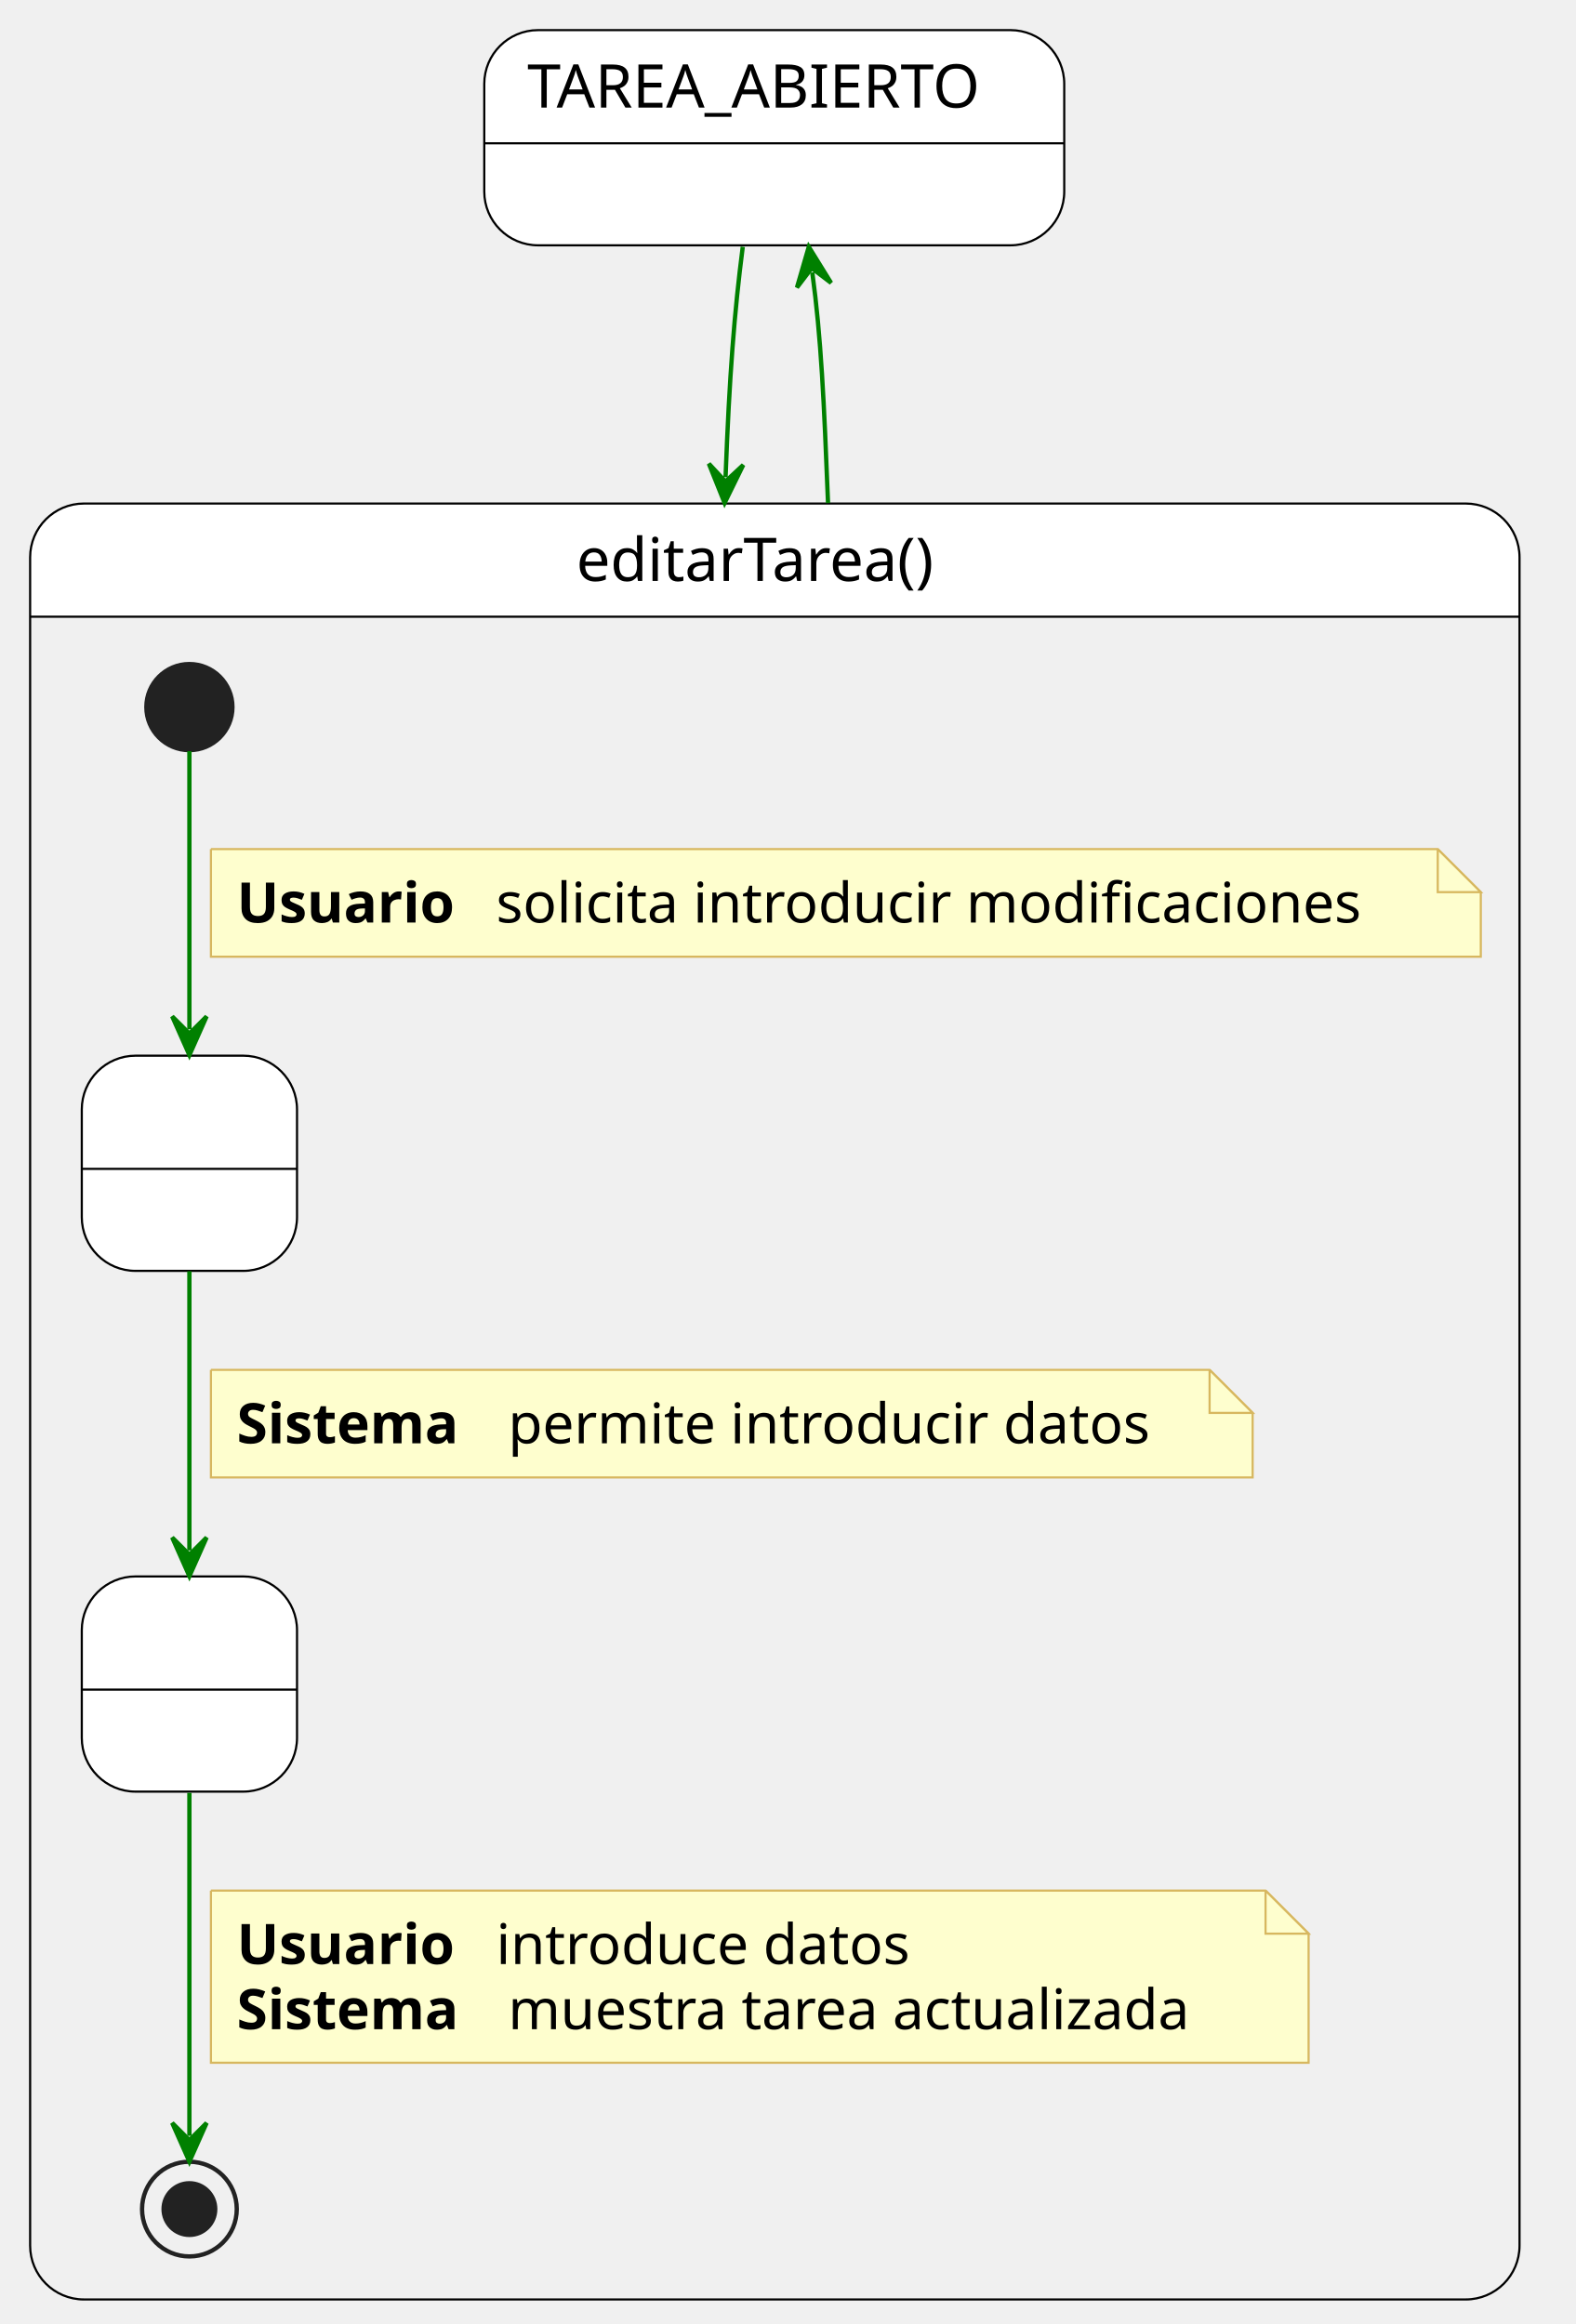
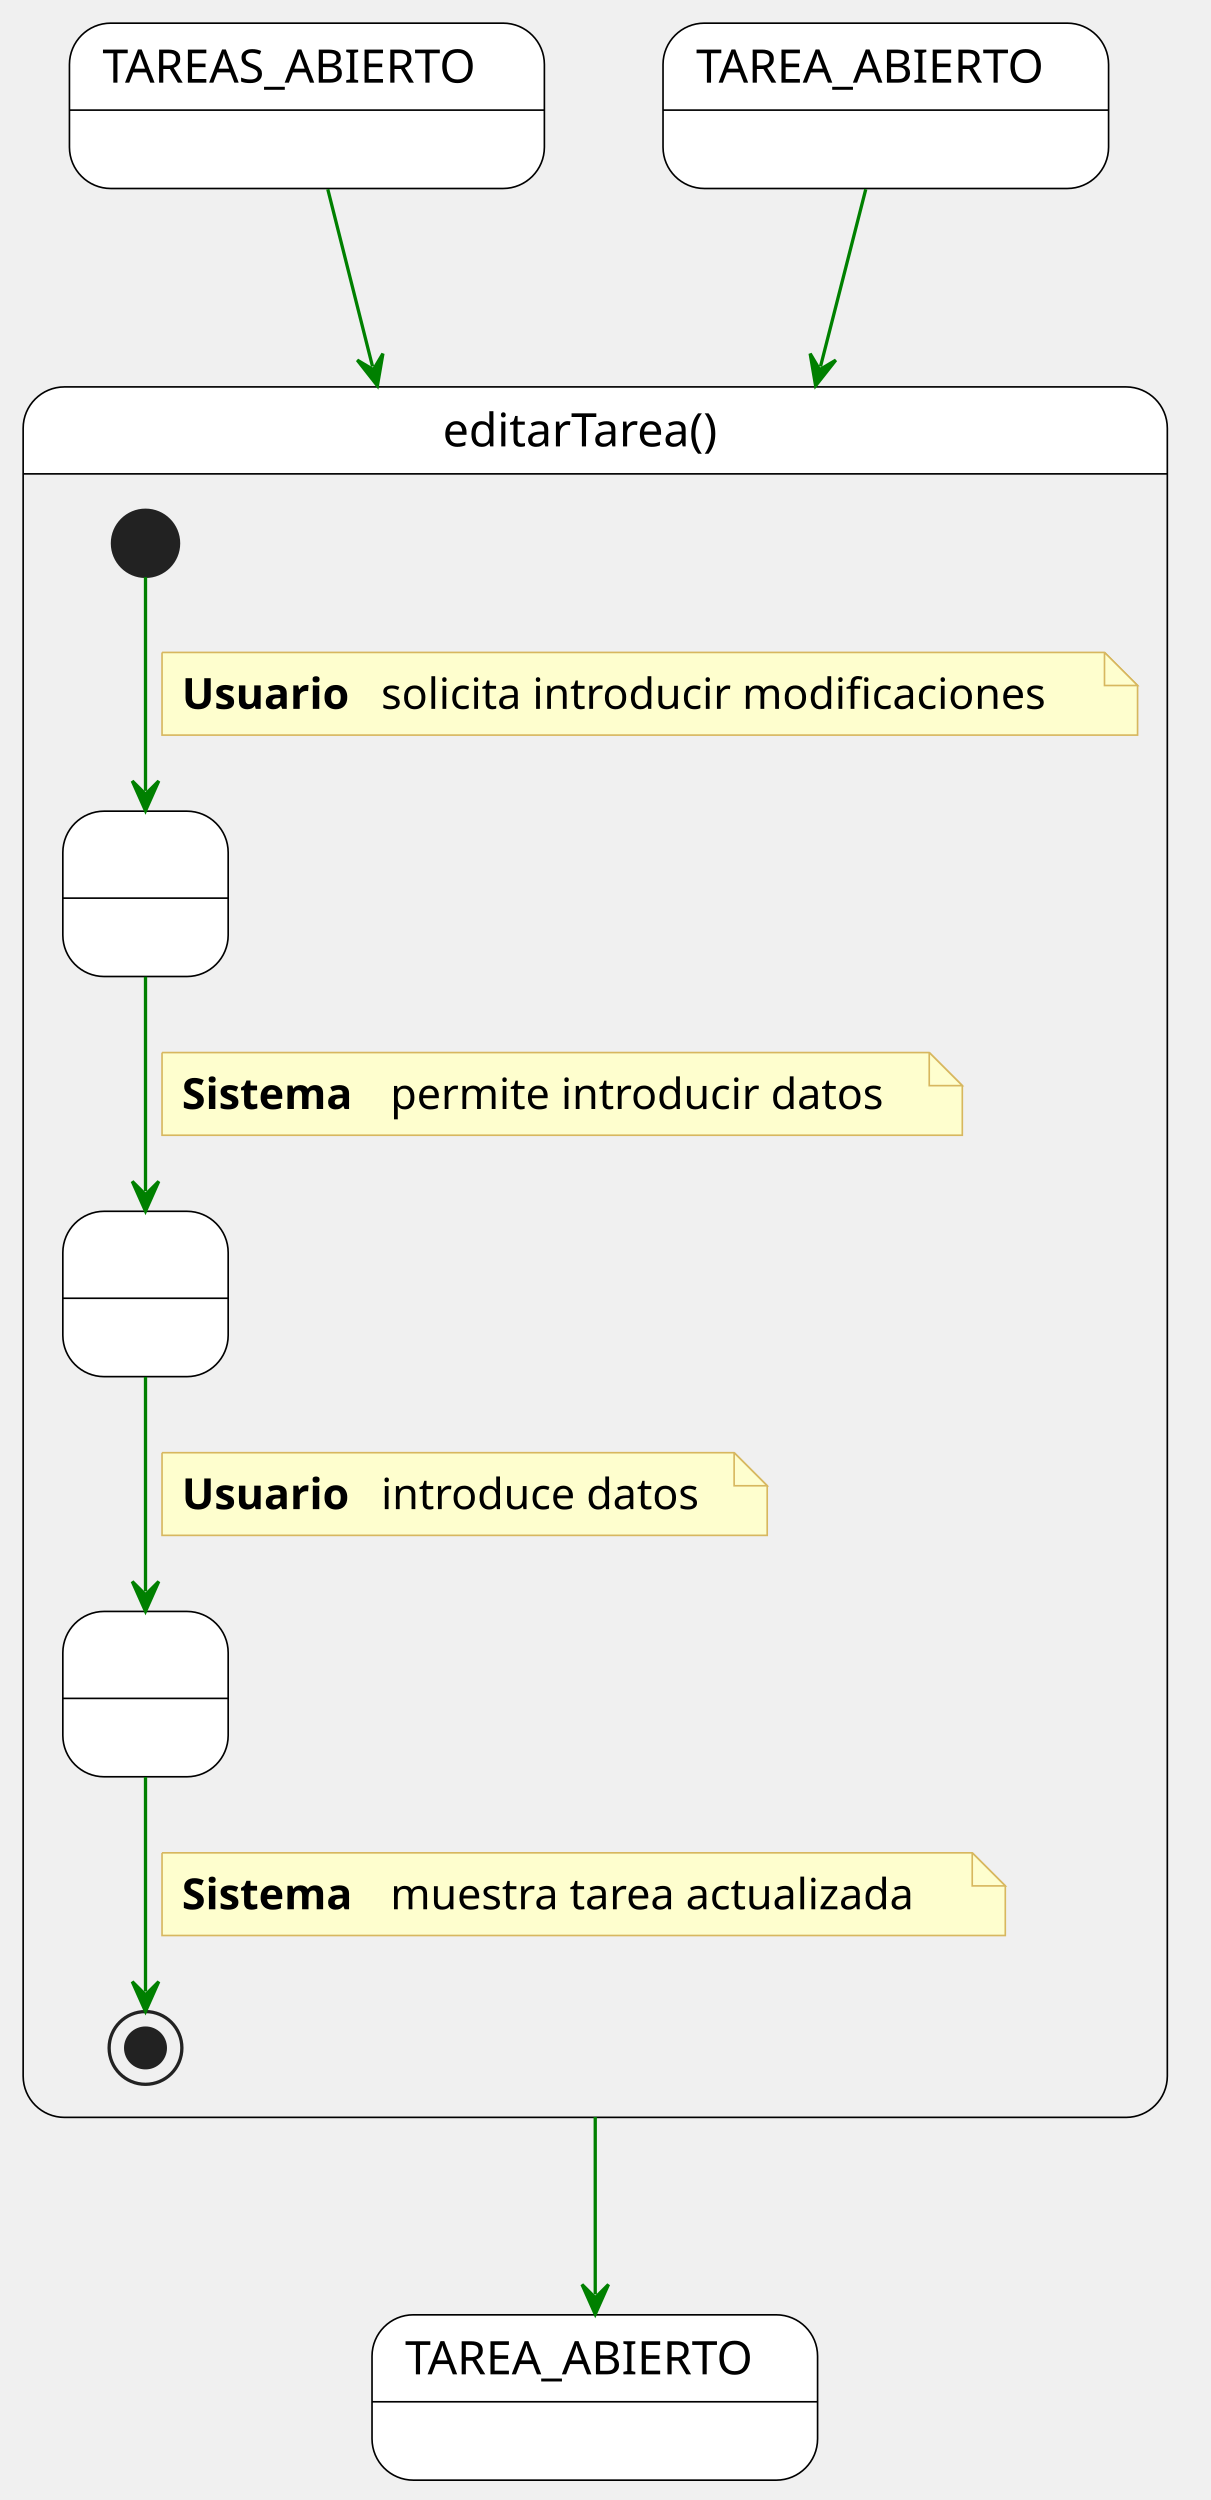
- <svg xmlns="http://www.w3.org/2000/svg" contentStyleType="text/css" data-diagram-type="STATE" height="540px" preserveAspectRatio="none" style="width:366px;height:540px;background:#FFFFFF;" version="1.1" viewBox="0 0 366 540" width="366px" zoomAndPan="magnify">
+ <svg xmlns="http://www.w3.org/2000/svg" contentStyleType="text/css" data-diagram-type="STATE" height="756px" preserveAspectRatio="none" style="width:366px;height:756px;background:#FFFFFF;" version="1.1" viewBox="0 0 366 756" width="366px" zoomAndPan="magnify">
  <defs />
  <g>
-     <g id="TAREA_ABIERTO">
-       <rect fill="#FFFFFF" height="50" rx="12.5" ry="12.5" style="stroke:#000000;stroke-width:0.5;" width="134.734" x="112.5" y="7" />
-       <line style="stroke:#000000;stroke-width:0.5;" x1="112.5" x2="247.234" y1="33.297" y2="33.297" />
-       <text fill="#000000" font-family="sans-serif" font-size="14" lengthAdjust="spacing" textLength="114.734" x="122.5" y="24.995">TAREA_ABIERTO</text>
+     <g id="TAREAS_ABIERTO">
+       <rect fill="#FFFFFF" height="50" rx="12.5" ry="12.5" style="stroke:#000000;stroke-width:0.5;" width="143.621" x="21" y="7" />
+       <line style="stroke:#000000;stroke-width:0.5;" x1="21" x2="164.621" y1="33.297" y2="33.297" />
+       <text fill="#000000" font-family="sans-serif" font-size="14" lengthAdjust="spacing" textLength="123.621" x="31" y="24.995">TAREAS_ABIERTO</text>
+     </g>
+     <g id="TAREA_ABIERTO_IN">
+       <rect fill="#FFFFFF" height="50" rx="12.5" ry="12.5" style="stroke:#000000;stroke-width:0.5;" width="134.734" x="200.5" y="7" />
+       <line style="stroke:#000000;stroke-width:0.5;" x1="200.5" x2="335.234" y1="33.297" y2="33.297" />
+       <text fill="#000000" font-family="sans-serif" font-size="14" lengthAdjust="spacing" textLength="114.734" x="210.5" y="24.995">TAREA_ABIERTO</text>
    </g>
    <path d="M19.5,117 L340.5,117 A12.5,12.5 0 0 1 353,129.5 L353,143.297 L7,143.297 L7,129.5 A12.5,12.5 0 0 1 19.5,117" fill="#FFFFFF" />
-     <rect fill="none" height="417.297" rx="12.5" ry="12.5" style="stroke:#000000;stroke-width:0.5;" width="346" x="7" y="117" />
+     <rect fill="none" height="523.297" rx="12.5" ry="12.5" style="stroke:#000000;stroke-width:0.5;" width="346" x="7" y="117" />
    <line style="stroke:#000000;stroke-width:0.5;" x1="7" x2="353" y1="143.297" y2="143.297" />
    <text fill="#000000" font-family="sans-serif" font-size="14" lengthAdjust="spacing" textLength="92.217" x="133.892" y="134.995">editarTarea()</text>
    <ellipse cx="44" cy="164.297" fill="#222222" rx="10" ry="10" style="stroke:#222222;stroke-width:1;" />
-     <g id="editarTarea.Edicion">
+     <g id="editarTarea.Estado1">
      <rect fill="#FFFFFF" height="50" rx="12.5" ry="12.5" style="stroke:#000000;stroke-width:0.5;" width="50" x="19" y="245.297" />
      <line style="stroke:#000000;stroke-width:0.5;" x1="19" x2="69" y1="271.594" y2="271.594" />
      <text fill="#000000" font-family="sans-serif" font-size="14" lengthAdjust="spacing" textLength="4.45" x="41.775" y="263.292"> </text>
    </g>
-     <g id="editarTarea.Guardado">
+     <g id="editarTarea.Estado2">
      <rect fill="#FFFFFF" height="50" rx="12.5" ry="12.5" style="stroke:#000000;stroke-width:0.5;" width="50" x="19" y="366.297" />
      <line style="stroke:#000000;stroke-width:0.5;" x1="19" x2="69" y1="392.594" y2="392.594" />
      <text fill="#000000" font-family="sans-serif" font-size="14" lengthAdjust="spacing" textLength="4.45" x="41.775" y="384.292"> </text>
    </g>
-     <ellipse cx="44" cy="513.297" fill="none" rx="11" ry="11" style="stroke:#222222;stroke-width:1;" />
-     <ellipse cx="44" cy="513.297" fill="#222222" rx="6" ry="6" style="stroke:#222222;stroke-width:1;" />
-     <g class="link" data-entity-1="Inicio" data-entity-2="Edicion" data-source-line="19" data-uid="lnk2" id="link_Inicio_Edicion">
-       <path d="M44,174.527 C44,190.237 44,216.657 44,239.167" fill="none" id="Inicio-to-Edicion" style="stroke:#008000;stroke-width:1;" />
+     <g id="editarTarea.Estado3">
+       <rect fill="#FFFFFF" height="50" rx="12.5" ry="12.5" style="stroke:#000000;stroke-width:0.5;" width="50" x="19" y="487.297" />
+       <line style="stroke:#000000;stroke-width:0.5;" x1="19" x2="69" y1="513.594" y2="513.594" />
+       <text fill="#000000" font-family="sans-serif" font-size="14" lengthAdjust="spacing" textLength="4.45" x="41.775" y="505.292"> </text>
+     </g>
+     <ellipse cx="44" cy="619.297" fill="none" rx="11" ry="11" style="stroke:#222222;stroke-width:1;" />
+     <ellipse cx="44" cy="619.297" fill="#222222" rx="6" ry="6" style="stroke:#222222;stroke-width:1;" />
+     <g class="link" data-entity-1="Inicio" data-entity-2="Estado1" data-source-line="21" data-uid="lnk2" id="link_Inicio_Estado1">
+       <path d="M44,174.527 C44,190.237 44,216.657 44,239.167" fill="none" id="Inicio-to-Estado1" style="stroke:#008000;stroke-width:1;" />
      <polygon fill="#008000" points="44,245.167,48,236.167,44,240.167,40,236.167,44,245.167" style="stroke:#008000;stroke-width:1;" />
      <path d="M49,197.297 L49,222.297 L344,222.297 L344,207.297 L334,197.297 L49,197.297" fill="#FEFECE" style="stroke:#D7B75F;stroke-width:0.5;" />
      <path d="M334,197.297 L334,207.297 L344,207.297 L334,197.297" fill="#FEFECE" style="stroke:#D7B75F;stroke-width:0.5;" />
      <text fill="#000000" font-family="sans-serif" font-size="13" font-weight="bold" lengthAdjust="spacing" textLength="56.12" x="55" y="214.364">Usuario</text>
      <text fill="#000000" font-family="sans-serif" font-size="13" lengthAdjust="spacing" textLength="214.386" x="115.252" y="214.364">solicita introducir modificaciones</text>
    </g>
-     <g class="link" data-entity-1="Edicion" data-entity-2="Guardado" data-source-line="24" data-uid="lnk3" id="link_Edicion_Guardado">
-       <path d="M44,295.377 C44,316.027 44,339.617 44,360.247" fill="none" id="Edicion-to-Guardado" style="stroke:#008000;stroke-width:1;" />
+     <g class="link" data-entity-1="Estado1" data-entity-2="Estado2" data-source-line="26" data-uid="lnk3" id="link_Estado1_Estado2">
+       <path d="M44,295.377 C44,316.027 44,339.617 44,360.247" fill="none" id="Estado1-to-Estado2" style="stroke:#008000;stroke-width:1;" />
      <polygon fill="#008000" points="44,366.247,48,357.247,44,361.247,40,357.247,44,366.247" style="stroke:#008000;stroke-width:1;" />
      <path d="M49,318.297 L49,343.297 L291,343.297 L291,328.297 L281,318.297 L49,318.297" fill="#FEFECE" style="stroke:#D7B75F;stroke-width:0.5;" />
      <path d="M281,318.297 L281,328.297 L291,328.297 L281,318.297" fill="#FEFECE" style="stroke:#D7B75F;stroke-width:0.5;" />
      <text fill="#000000" font-family="sans-serif" font-size="13" font-weight="bold" lengthAdjust="spacing" textLength="58.906" x="55" y="335.364">Sistema</text>
      <text fill="#000000" font-family="sans-serif" font-size="13" lengthAdjust="spacing" textLength="158.114" x="118.039" y="335.364">permite introducir datos</text>
    </g>
-     <g class="link" data-entity-1="Guardado" data-entity-2="Fin" data-source-line="29" data-uid="lnk4" id="link_Guardado_Fin">
-       <path d="M44,416.577 C44,442.877 44,477.567 44,496.277" fill="none" id="Guardado-to-Fin" style="stroke:#008000;stroke-width:1;" />
-       <polygon fill="#008000" points="44,502.277,48,493.277,44,497.277,40,493.277,44,502.277" style="stroke:#008000;stroke-width:1;" />
-       <path d="M49,439.297 L49,479.297 L304,479.297 L304,449.297 L294,439.297 L49,439.297" fill="#FEFECE" style="stroke:#D7B75F;stroke-width:0.5;" />
-       <path d="M294,439.297 L294,449.297 L304,449.297 L294,439.297" fill="#FEFECE" style="stroke:#D7B75F;stroke-width:0.5;" />
+     <g class="link" data-entity-1="Estado2" data-entity-2="Estado3" data-source-line="31" data-uid="lnk4" id="link_Estado2_Estado3">
+       <path d="M44,416.377 C44,437.027 44,460.617 44,481.247" fill="none" id="Estado2-to-Estado3" style="stroke:#008000;stroke-width:1;" />
+       <polygon fill="#008000" points="44,487.247,48,478.247,44,482.247,40,478.247,44,487.247" style="stroke:#008000;stroke-width:1;" />
+       <path d="M49,439.297 L49,464.297 L232,464.297 L232,449.297 L222,439.297 L49,439.297" fill="#FEFECE" style="stroke:#D7B75F;stroke-width:0.5;" />
+       <path d="M222,439.297 L222,449.297 L232,449.297 L222,439.297" fill="#FEFECE" style="stroke:#D7B75F;stroke-width:0.5;" />
      <text fill="#000000" font-family="sans-serif" font-size="13" font-weight="bold" lengthAdjust="spacing" textLength="56.12" x="55" y="456.364">Usuario</text>
      <text fill="#000000" font-family="sans-serif" font-size="13" lengthAdjust="spacing" textLength="102.058" x="115.252" y="456.364">introduce datos</text>
-       <text fill="#000000" font-family="sans-serif" font-size="13" font-weight="bold" lengthAdjust="spacing" textLength="58.906" x="55" y="471.497">Sistema</text>
-       <text fill="#000000" font-family="sans-serif" font-size="13" lengthAdjust="spacing" textLength="171.368" x="118.039" y="471.497">muestra tarea actualizada</text>
    </g>
-     <g class="link" data-entity-1="TAREA_ABIERTO" data-entity-2="editarTarea" data-source-line="36" data-uid="lnk5" id="link_TAREA_ABIERTO_editarTarea">
-       <path d="M172.55,57.35 C170.61,72.4 169.434,87.324 168.554,110.884" fill="none" id="TAREA_ABIERTO-to-editarTarea" style="stroke:#008000;stroke-width:1;" />
-       <polygon fill="#008000" points="168.33,116.88,172.663,108.036,168.517,111.883,164.669,107.737,168.33,116.88" style="stroke:#008000;stroke-width:1;" />
+     <g class="link" data-entity-1="Estado3" data-entity-2="Fin" data-source-line="36" data-uid="lnk5" id="link_Estado3_Fin">
+       <path d="M44,537.387 C44,559.787 44,586.067 44,602.247" fill="none" id="Estado3-to-Fin" style="stroke:#008000;stroke-width:1;" />
+       <polygon fill="#008000" points="44,608.247,48,599.247,44,603.247,40,599.247,44,608.247" style="stroke:#008000;stroke-width:1;" />
+       <path d="M49,560.297 L49,585.297 L304,585.297 L304,570.297 L294,560.297 L49,560.297" fill="#FEFECE" style="stroke:#D7B75F;stroke-width:0.5;" />
+       <path d="M294,560.297 L294,570.297 L304,570.297 L294,560.297" fill="#FEFECE" style="stroke:#D7B75F;stroke-width:0.5;" />
+       <text fill="#000000" font-family="sans-serif" font-size="13" font-weight="bold" lengthAdjust="spacing" textLength="58.906" x="55" y="577.364">Sistema</text>
+       <text fill="#000000" font-family="sans-serif" font-size="13" lengthAdjust="spacing" textLength="171.368" x="118.039" y="577.364">muestra tarea actualizada</text>
    </g>
-     <g class="link" data-entity-1="editarTarea" data-entity-2="TAREA_ABIERTO" data-source-line="37" data-uid="lnk6" id="link_editarTarea_TAREA_ABIERTO">
-       <path d="M192.36,116.88 C191.43,93.32 190.75,78.345 188.7,63.295" fill="none" id="editarTarea-to-TAREA_ABIERTO" style="stroke:#008000;stroke-width:1;" />
-       <polygon fill="#008000" points="187.89,57.35,185.141,66.808,188.565,62.304,193.068,65.728,187.89,57.35" style="stroke:#008000;stroke-width:1;" />
+     <g id="TAREA_ABIERTO_OUT">
+       <rect fill="#FFFFFF" height="50" rx="12.5" ry="12.5" style="stroke:#000000;stroke-width:0.5;" width="134.734" x="112.5" y="700" />
+       <line style="stroke:#000000;stroke-width:0.5;" x1="112.5" x2="247.234" y1="726.297" y2="726.297" />
+       <text fill="#000000" font-family="sans-serif" font-size="14" lengthAdjust="spacing" textLength="114.734" x="122.5" y="717.995">TAREA_ABIERTO</text>
+     </g>
+     <g class="link" data-entity-1="TAREAS_ABIERTO" data-entity-2="editarTarea" data-source-line="44" data-uid="lnk6" id="link_TAREAS_ABIERTO_editarTarea">
+       <path d="M99.12,57.22 C102.87,72.08 106.631,86.983 112.651,110.823" fill="none" id="TAREAS_ABIERTO-to-editarTarea" style="stroke:#008000;stroke-width:1;" />
+       <polygon fill="#008000" points="114.12,116.64,115.795,106.935,112.896,111.792,108.038,108.893,114.12,116.64" style="stroke:#008000;stroke-width:1;" />
+     </g>
+     <g class="link" data-entity-1="TAREA_ABIERTO_IN" data-entity-2="editarTarea" data-source-line="45" data-uid="lnk7" id="link_TAREA_ABIERTO_IN_editarTarea">
+       <path d="M261.81,57.22 C258.02,72.08 254.203,86.986 248.123,110.826" fill="none" id="TAREA_ABIERTO_IN-to-editarTarea" style="stroke:#008000;stroke-width:1;" />
+       <polygon fill="#008000" points="246.64,116.64,252.74,108.908,247.876,111.795,244.988,106.931,246.64,116.64" style="stroke:#008000;stroke-width:1;" />
+     </g>
+     <g class="link" data-entity-1="editarTarea" data-entity-2="TAREA_ABIERTO_OUT" data-source-line="46" data-uid="lnk8" id="link_editarTarea_TAREA_ABIERTO_OUT">
+       <path d="M180,640.17 C180,664.11 180,678.93 180,693.83" fill="none" id="editarTarea-to-TAREA_ABIERTO_OUT" style="stroke:#008000;stroke-width:1;" />
+       <polygon fill="#008000" points="180,699.83,184,690.83,180,694.83,176,690.83,180,699.83" style="stroke:#008000;stroke-width:1;" />
    </g>
  </g>
</svg>
